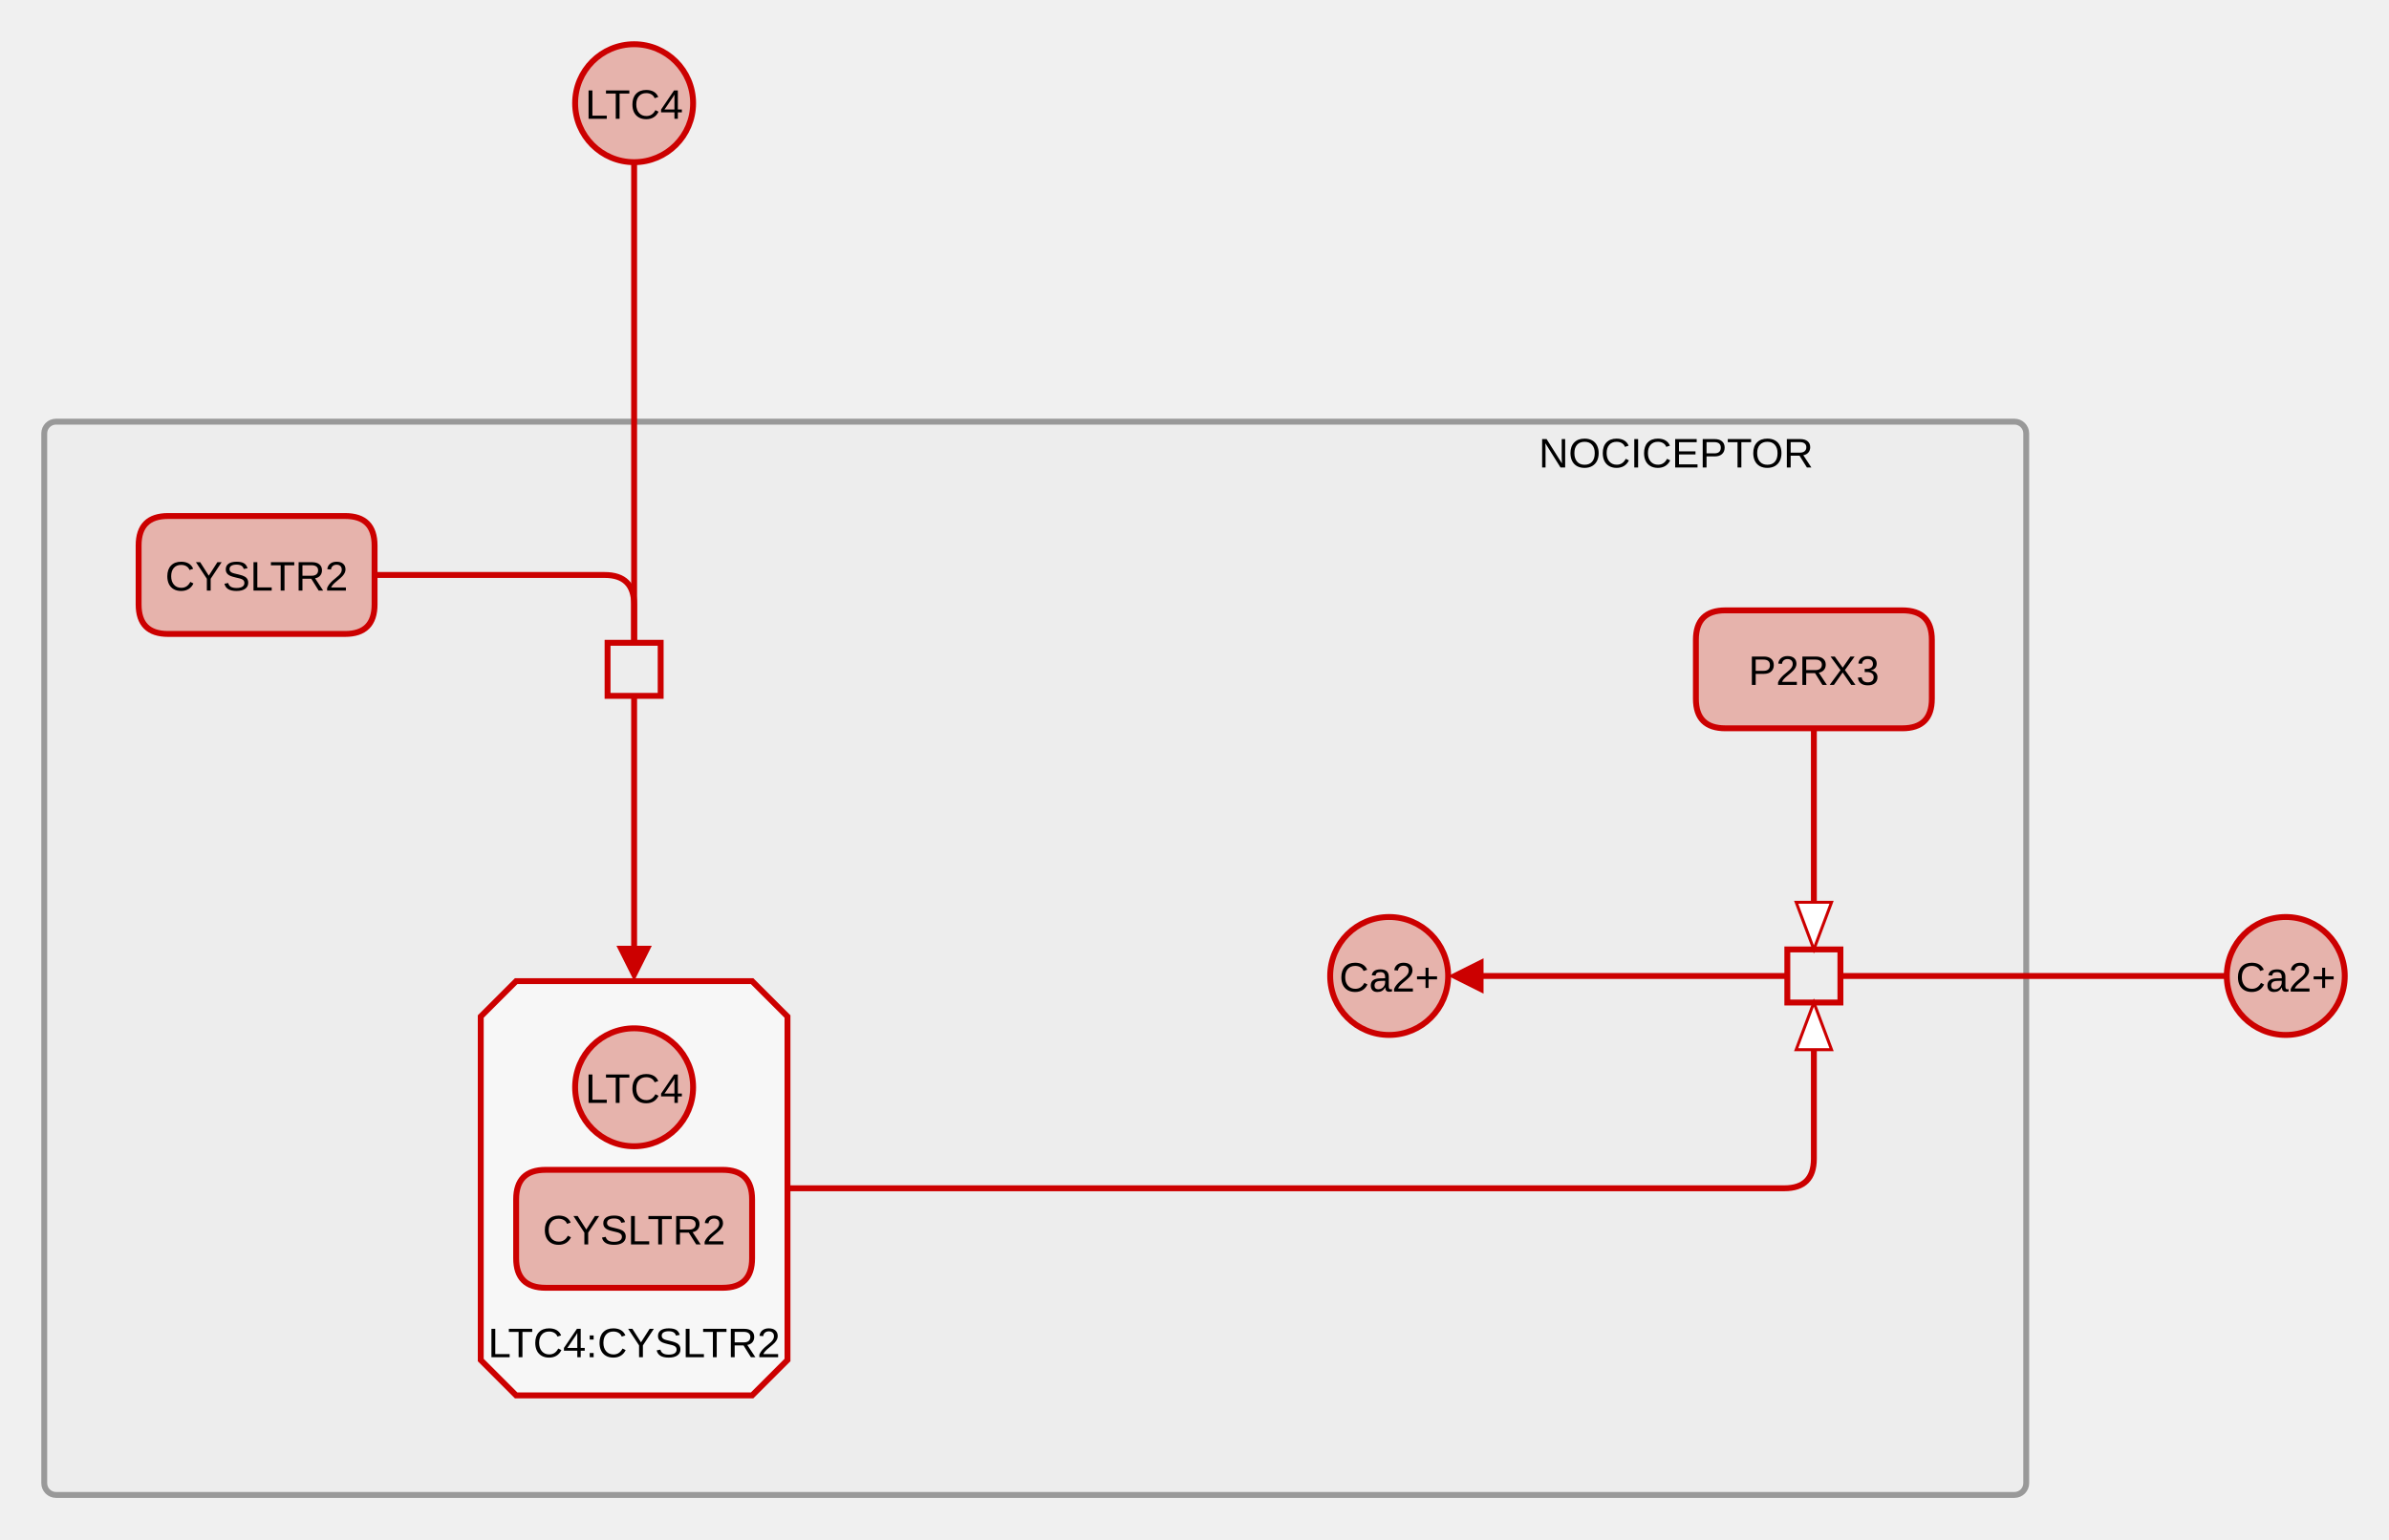
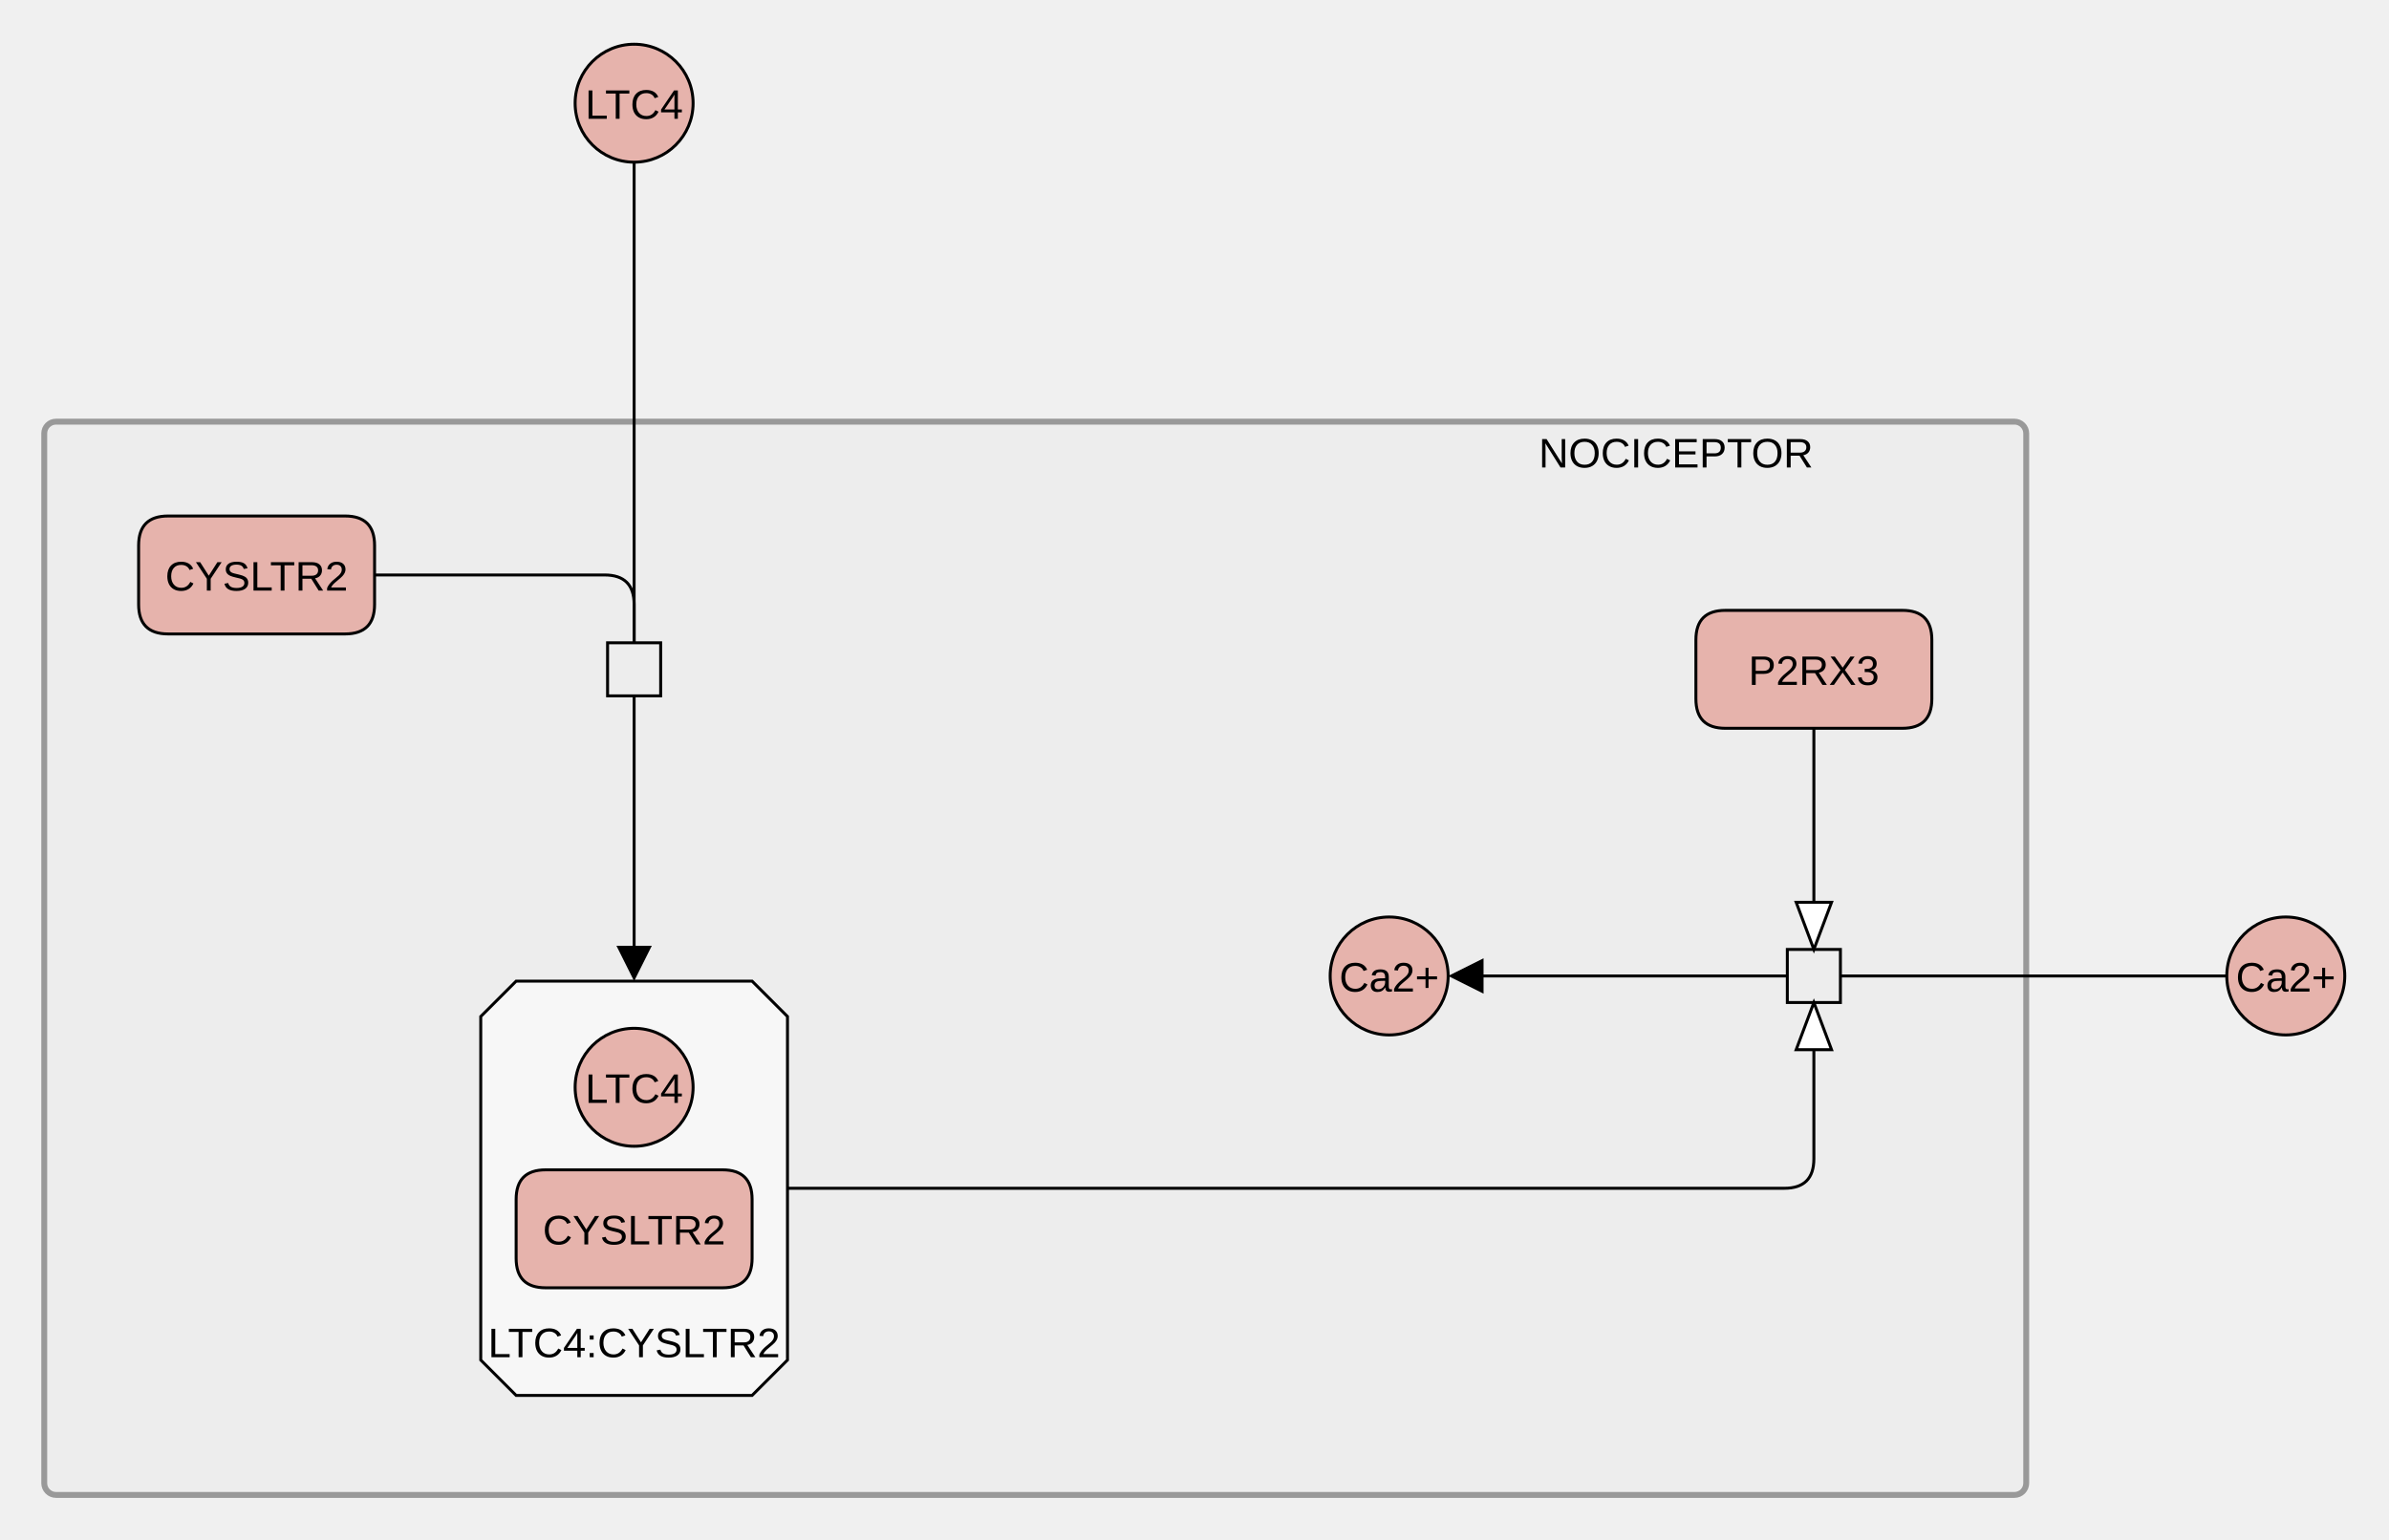
<svg xmlns="http://www.w3.org/2000/svg" width="810" height="522" viewBox="0 0 810 522" stroke-linecap="butt" stroke-miterlimit="10">
  <g transform="translate(-17,-69)">
    <path d="M32 216 C32 213.791 33.791 212 36 212 L700 212 C702.209 212 704 213.791 704 216 L704 572 C704 574.209 702.209 576 700 576 L36 576 C33.791 576 32 574.209 32 572 Z" fill="#999999" fill-opacity="0.031" stroke="none" />
    <path d="M32 216 C32 213.791 33.791 212 36 212 L700 212 C702.209 212 704 213.791 704 216 L704 572 C704 574.209 702.209 576 700 576 L36 576 C33.791 576 32 574.209 32 572 Z" fill="none" stroke="#999999" stroke-width="2" />
    <text x="585.25" y="227.541" text-anchor="middle" font-family="'Dialog', Arial, Helvetica, sans-serif" font-size="14" fill="#000000" stroke="none" xml:space="preserve">NOCICEPTOR</text>
-     <path d="M223 287 L241 287 L241 305 L223 305 Z" fill="none" stroke="#CC0000" stroke-width="2" />
+     <path d="M223 287 L241 287 L241 305 L223 305 Z" fill="none" stroke="#000000" />
    <path d="M64 254 Q64 244 74 244 L134 244 Q144 244 144 254 L144 274 Q144 284 134 284 L74 284 Q64 284 64 274 Z" fill="#E6B3AC" stroke="none" />
-     <path d="M64 254 Q64 244 74 244 L134 244 Q144 244 144 254 L144 274 Q144 284 134 284 L74 284 Q64 284 64 274 Z" fill="none" stroke="#CC0000" stroke-width="2" />
+     <path d="M64 254 Q64 244 74 244 L134 244 Q144 244 144 254 L144 274 Q144 284 134 284 L74 284 Q64 284 64 274 Z" fill="none" stroke="#000000" />
    <text x="104" y="269.291" text-anchor="middle" font-family="'Dialog', Arial, Helvetica, sans-serif" font-size="14" fill="#000000" stroke="none" xml:space="preserve">CYSLTR2</text>
    <path d="M192 401.75 L272 401.75 L284 413.75 L284 530.25 L272 542.25 L192 542.25 L180 530.25 L180 413.75 Z" fill="#F7F7F7" stroke="none" />
-     <path d="M192 401.75 L272 401.75 L284 413.75 L284 530.25 L272 542.25 L192 542.25 L180 530.25 L180 413.75 Z" fill="none" stroke="#CC0000" stroke-width="2" />
+     <path d="M192 401.75 L272 401.75 L284 413.75 L284 530.25 L272 542.25 L192 542.25 L180 530.25 L180 413.75 Z" fill="none" stroke="#000000" />
    <text x="232" y="529.291" text-anchor="middle" font-family="'Dialog', Arial, Helvetica, sans-serif" font-size="14" fill="#000000" stroke="none" xml:space="preserve">LTC4:CYSLTR2</text>
    <path d="M212 437.75 C212 426.704 220.954 417.75 232 417.75 L232 417.75 C243.046 417.75 252 426.704 252 437.75 L252 437.75 C252 448.796 243.046 457.75 232 457.75 L232 457.75 C220.954 457.75 212 448.796 212 437.75 Z" fill="#E6B3AC" stroke="none" />
-     <path d="M212 437.75 C212 426.704 220.954 417.75 232 417.75 L232 417.75 C243.046 417.75 252 426.704 252 437.75 L252 437.75 C252 448.796 243.046 457.75 232 457.75 L232 457.75 C220.954 457.75 212 448.796 212 437.75 Z" fill="none" stroke="#CC0000" stroke-width="2" />
+     <path d="M212 437.75 C212 426.704 220.954 417.75 232 417.75 L232 417.75 C243.046 417.75 252 426.704 252 437.75 L252 437.75 C252 448.796 243.046 457.75 232 457.75 L232 457.75 C220.954 457.75 212 448.796 212 437.75 Z" fill="none" stroke="#000000" />
    <text x="232" y="443.041" text-anchor="middle" font-family="'Dialog', Arial, Helvetica, sans-serif" font-size="14" fill="#000000" stroke="none" xml:space="preserve">LTC4</text>
    <path d="M192 475.75 Q192 465.75 202 465.75 L262 465.75 Q272 465.75 272 475.75 L272 495.75 Q272 505.75 262 505.75 L202 505.75 Q192 505.75 192 495.75 Z" fill="#E6B3AC" stroke="none" />
-     <path d="M192 475.75 Q192 465.75 202 465.75 L262 465.75 Q272 465.75 272 475.75 L272 495.75 Q272 505.75 262 505.75 L202 505.75 Q192 505.75 192 495.75 Z" fill="none" stroke="#CC0000" stroke-width="2" />
+     <path d="M192 475.75 Q192 465.75 202 465.75 L262 465.75 Q272 465.75 272 475.75 L272 495.75 Q272 505.75 262 505.75 L202 505.75 Q192 505.75 192 495.75 Z" fill="none" stroke="#000000" />
    <text x="232" y="491.041" text-anchor="middle" font-family="'Dialog', Arial, Helvetica, sans-serif" font-size="14" fill="#000000" stroke="none" xml:space="preserve">CYSLTR2</text>
-     <path d="M623 391 L641 391 L641 409 L623 409 Z" fill="none" stroke="#CC0000" stroke-width="2" />
+     <path d="M623 391 L641 391 L641 409 L623 409 Z" fill="none" stroke="#000000" />
    <path d="M468 400 C468 388.954 476.954 380 488 380 L488 380 C499.046 380 508 388.954 508 400 L508 400 C508 411.046 499.046 420 488 420 L488 420 C476.954 420 468 411.046 468 400 Z" fill="#E6B3AC" stroke="none" />
-     <path d="M468 400 C468 388.954 476.954 380 488 380 L488 380 C499.046 380 508 388.954 508 400 L508 400 C508 411.046 499.046 420 488 420 L488 420 C476.954 420 468 411.046 468 400 Z" fill="none" stroke="#CC0000" stroke-width="2" />
+     <path d="M468 400 C468 388.954 476.954 380 488 380 L488 380 C499.046 380 508 388.954 508 400 L508 400 C508 411.046 499.046 420 488 420 L488 420 C476.954 420 468 411.046 468 400 Z" fill="none" stroke="#000000" />
    <text x="488" y="405.291" text-anchor="middle" font-family="'Dialog', Arial, Helvetica, sans-serif" font-size="14" fill="#000000" stroke="none" xml:space="preserve">Ca2+</text>
    <path d="M592 286 Q592 276 602 276 L662 276 Q672 276 672 286 L672 306 Q672 316 662 316 L602 316 Q592 316 592 306 Z" fill="#E6B3AC" stroke="none" />
-     <path d="M592 286 Q592 276 602 276 L662 276 Q672 276 672 286 L672 306 Q672 316 662 316 L602 316 Q592 316 592 306 Z" fill="none" stroke="#CC0000" stroke-width="2" />
+     <path d="M592 286 Q592 276 602 276 L662 276 Q672 276 672 286 L672 306 Q672 316 662 316 L602 316 Q592 316 592 306 Z" fill="none" stroke="#000000" />
    <text x="632" y="301.291" text-anchor="middle" font-family="'Dialog', Arial, Helvetica, sans-serif" font-size="14" fill="#000000" stroke="none" xml:space="preserve">P2RX3</text>
    <path d="M212 104 C212 92.954 220.954 84 232 84 L232 84 C243.046 84 252 92.954 252 104 L252 104 C252 115.046 243.046 124 232 124 L232 124 C220.954 124 212 115.046 212 104 Z" fill="#E6B3AC" stroke="none" />
-     <path d="M212 104 C212 92.954 220.954 84 232 84 L232 84 C243.046 84 252 92.954 252 104 L252 104 C252 115.046 243.046 124 232 124 L232 124 C220.954 124 212 115.046 212 104 Z" fill="none" stroke="#CC0000" stroke-width="2" />
+     <path d="M212 104 C212 92.954 220.954 84 232 84 L232 84 C243.046 84 252 92.954 252 104 L252 104 C252 115.046 243.046 124 232 124 L232 124 C220.954 124 212 115.046 212 104 Z" fill="none" stroke="#000000" />
    <text x="232" y="109.291" text-anchor="middle" font-family="'Dialog', Arial, Helvetica, sans-serif" font-size="14" fill="#000000" stroke="none" xml:space="preserve">LTC4</text>
    <path d="M772 400 C772 388.954 780.954 380 792 380 L792 380 C803.046 380 812 388.954 812 400 L812 400 C812 411.046 803.046 420 792 420 L792 420 C780.954 420 772 411.046 772 400 Z" fill="#E6B3AC" stroke="none" />
-     <path d="M772 400 C772 388.954 780.954 380 792 380 L792 380 C803.046 380 812 388.954 812 400 L812 400 C812 411.046 803.046 420 792 420 L792 420 C780.954 420 772 411.046 772 400 Z" fill="none" stroke="#CC0000" stroke-width="2" />
+     <path d="M772 400 C772 388.954 780.954 380 792 380 L792 380 C803.046 380 812 388.954 812 400 L812 400 C812 411.046 803.046 420 792 420 L792 420 C780.954 420 772 411.046 772 400 Z" fill="none" stroke="#000000" />
    <text x="792" y="405.291" text-anchor="middle" font-family="'Dialog', Arial, Helvetica, sans-serif" font-size="14" fill="#000000" stroke="none" xml:space="preserve">Ca2+</text>
-     <path d="M232 124 L232 287" fill="none" stroke="#CC0000" stroke-width="2" />
-     <path d="M144 264 L222 264 Q232 264 232 274 L232 287" fill="none" stroke="#CC0000" stroke-width="2" />
-     <path d="M232 305 L232 390.75" fill="none" stroke="#CC0000" stroke-width="2" />
-     <path d="M232 401.75 L226 389.75 L238 389.75 Z" fill="#CC0000" stroke="none" />
-     <path d="M772 400 L641 400" fill="none" stroke="#CC0000" stroke-width="2" />
-     <path d="M623 400 L519 400" fill="none" stroke="#CC0000" stroke-width="2" />
-     <path d="M508 400 L520 394 L520 406 Z" fill="#CC0000" stroke="none" />
-     <path d="M632 316 L632 376" fill="none" stroke="#CC0000" stroke-width="2" />
-     <path d="M632 391 L626 375 L638 375 Z" fill="white" stroke="#CC0000" />
-     <path d="M284 472 L622 472 Q632 472 632 462 L632 424" fill="none" stroke="#CC0000" stroke-width="2" />
-     <path d="M632 409 L638 425 L626 425 Z" fill="white" stroke="#CC0000" />
+     <path d="M232 124 L232 287" fill="none" stroke="#000000" />
+     <path d="M144 264 L222 264 Q232 264 232 274 L232 287" fill="none" stroke="#000000" />
+     <path d="M232 305 L232 390.75" fill="none" stroke="#000000" />
+     <path d="M232 401.75 L226 389.75 L238 389.75 Z" fill="#000000" stroke="none" />
+     <path d="M772 400 L641 400" fill="none" stroke="#000000" />
+     <path d="M623 400 L519 400" fill="none" stroke="#000000" />
+     <path d="M508 400 L520 394 L520 406 Z" fill="#000000" stroke="none" />
+     <path d="M632 316 L632 376" fill="none" stroke="#000000" />
+     <path d="M632 391 L626 375 L638 375 Z" fill="white" stroke="#000000" />
+     <path d="M284 472 L622 472 Q632 472 632 462 L632 424" fill="none" stroke="#000000" />
+     <path d="M632 409 L638 425 L626 425 Z" fill="white" stroke="#000000" />
  </g>
</svg>
